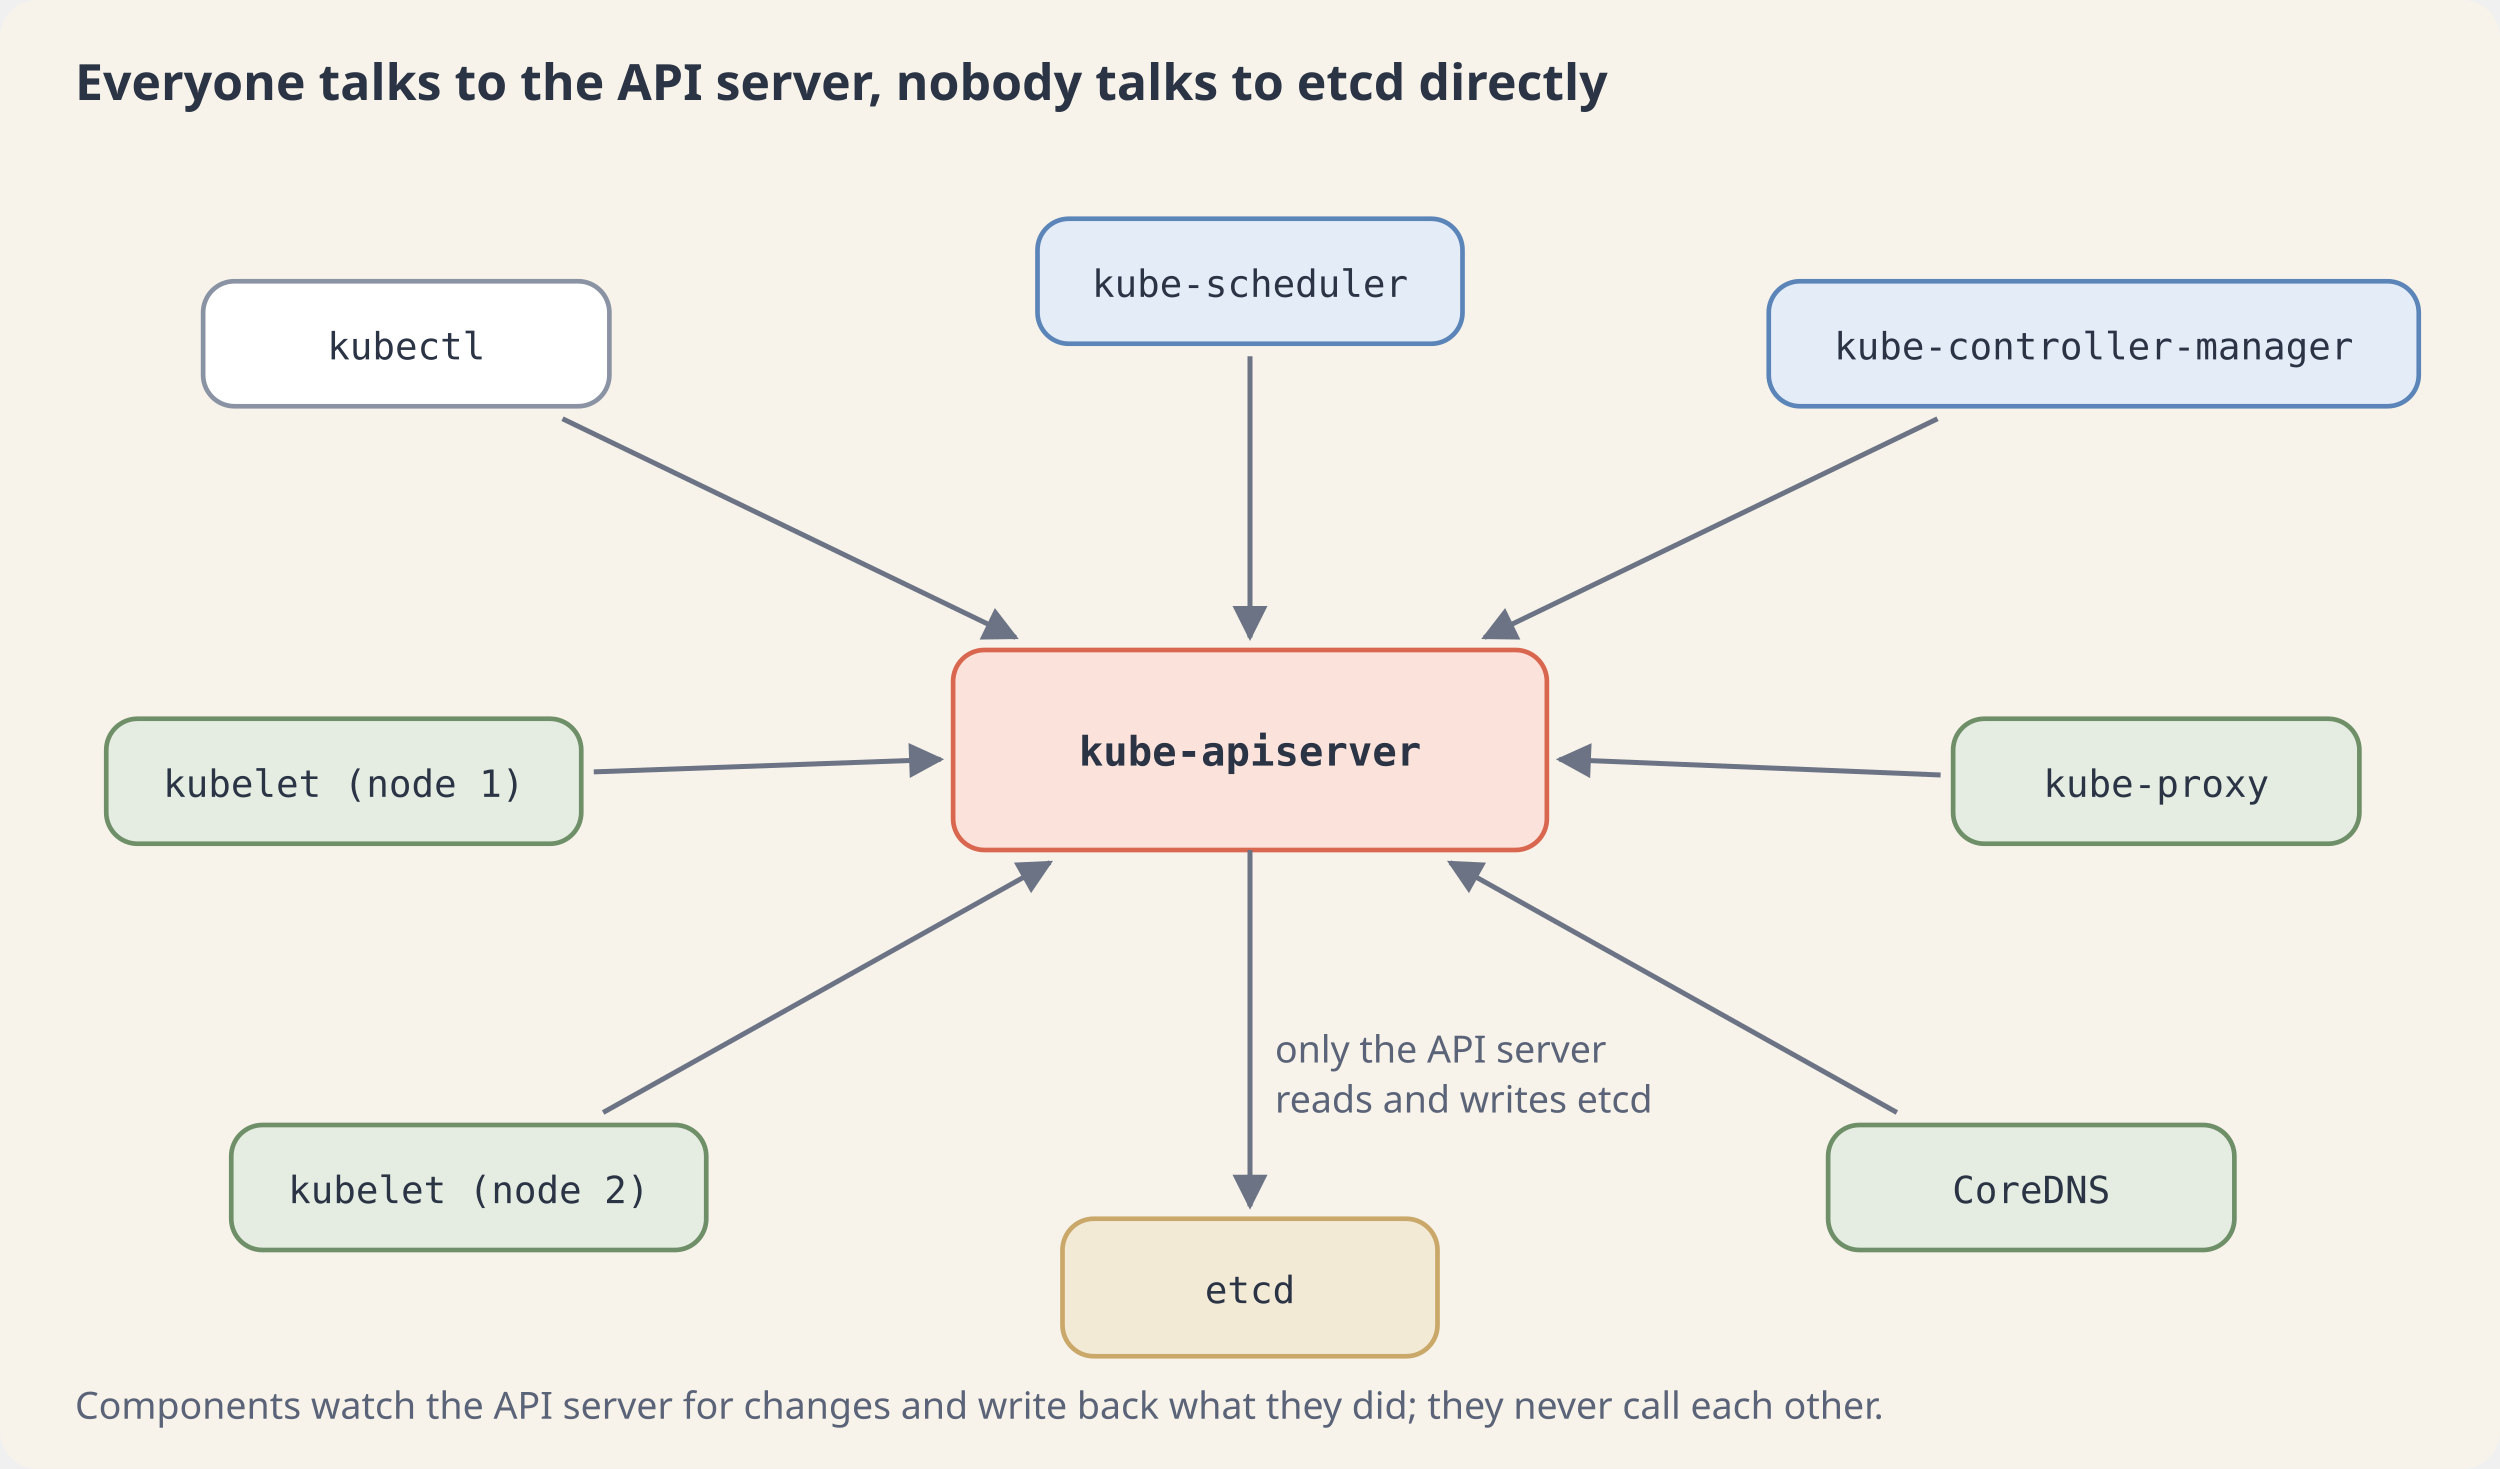
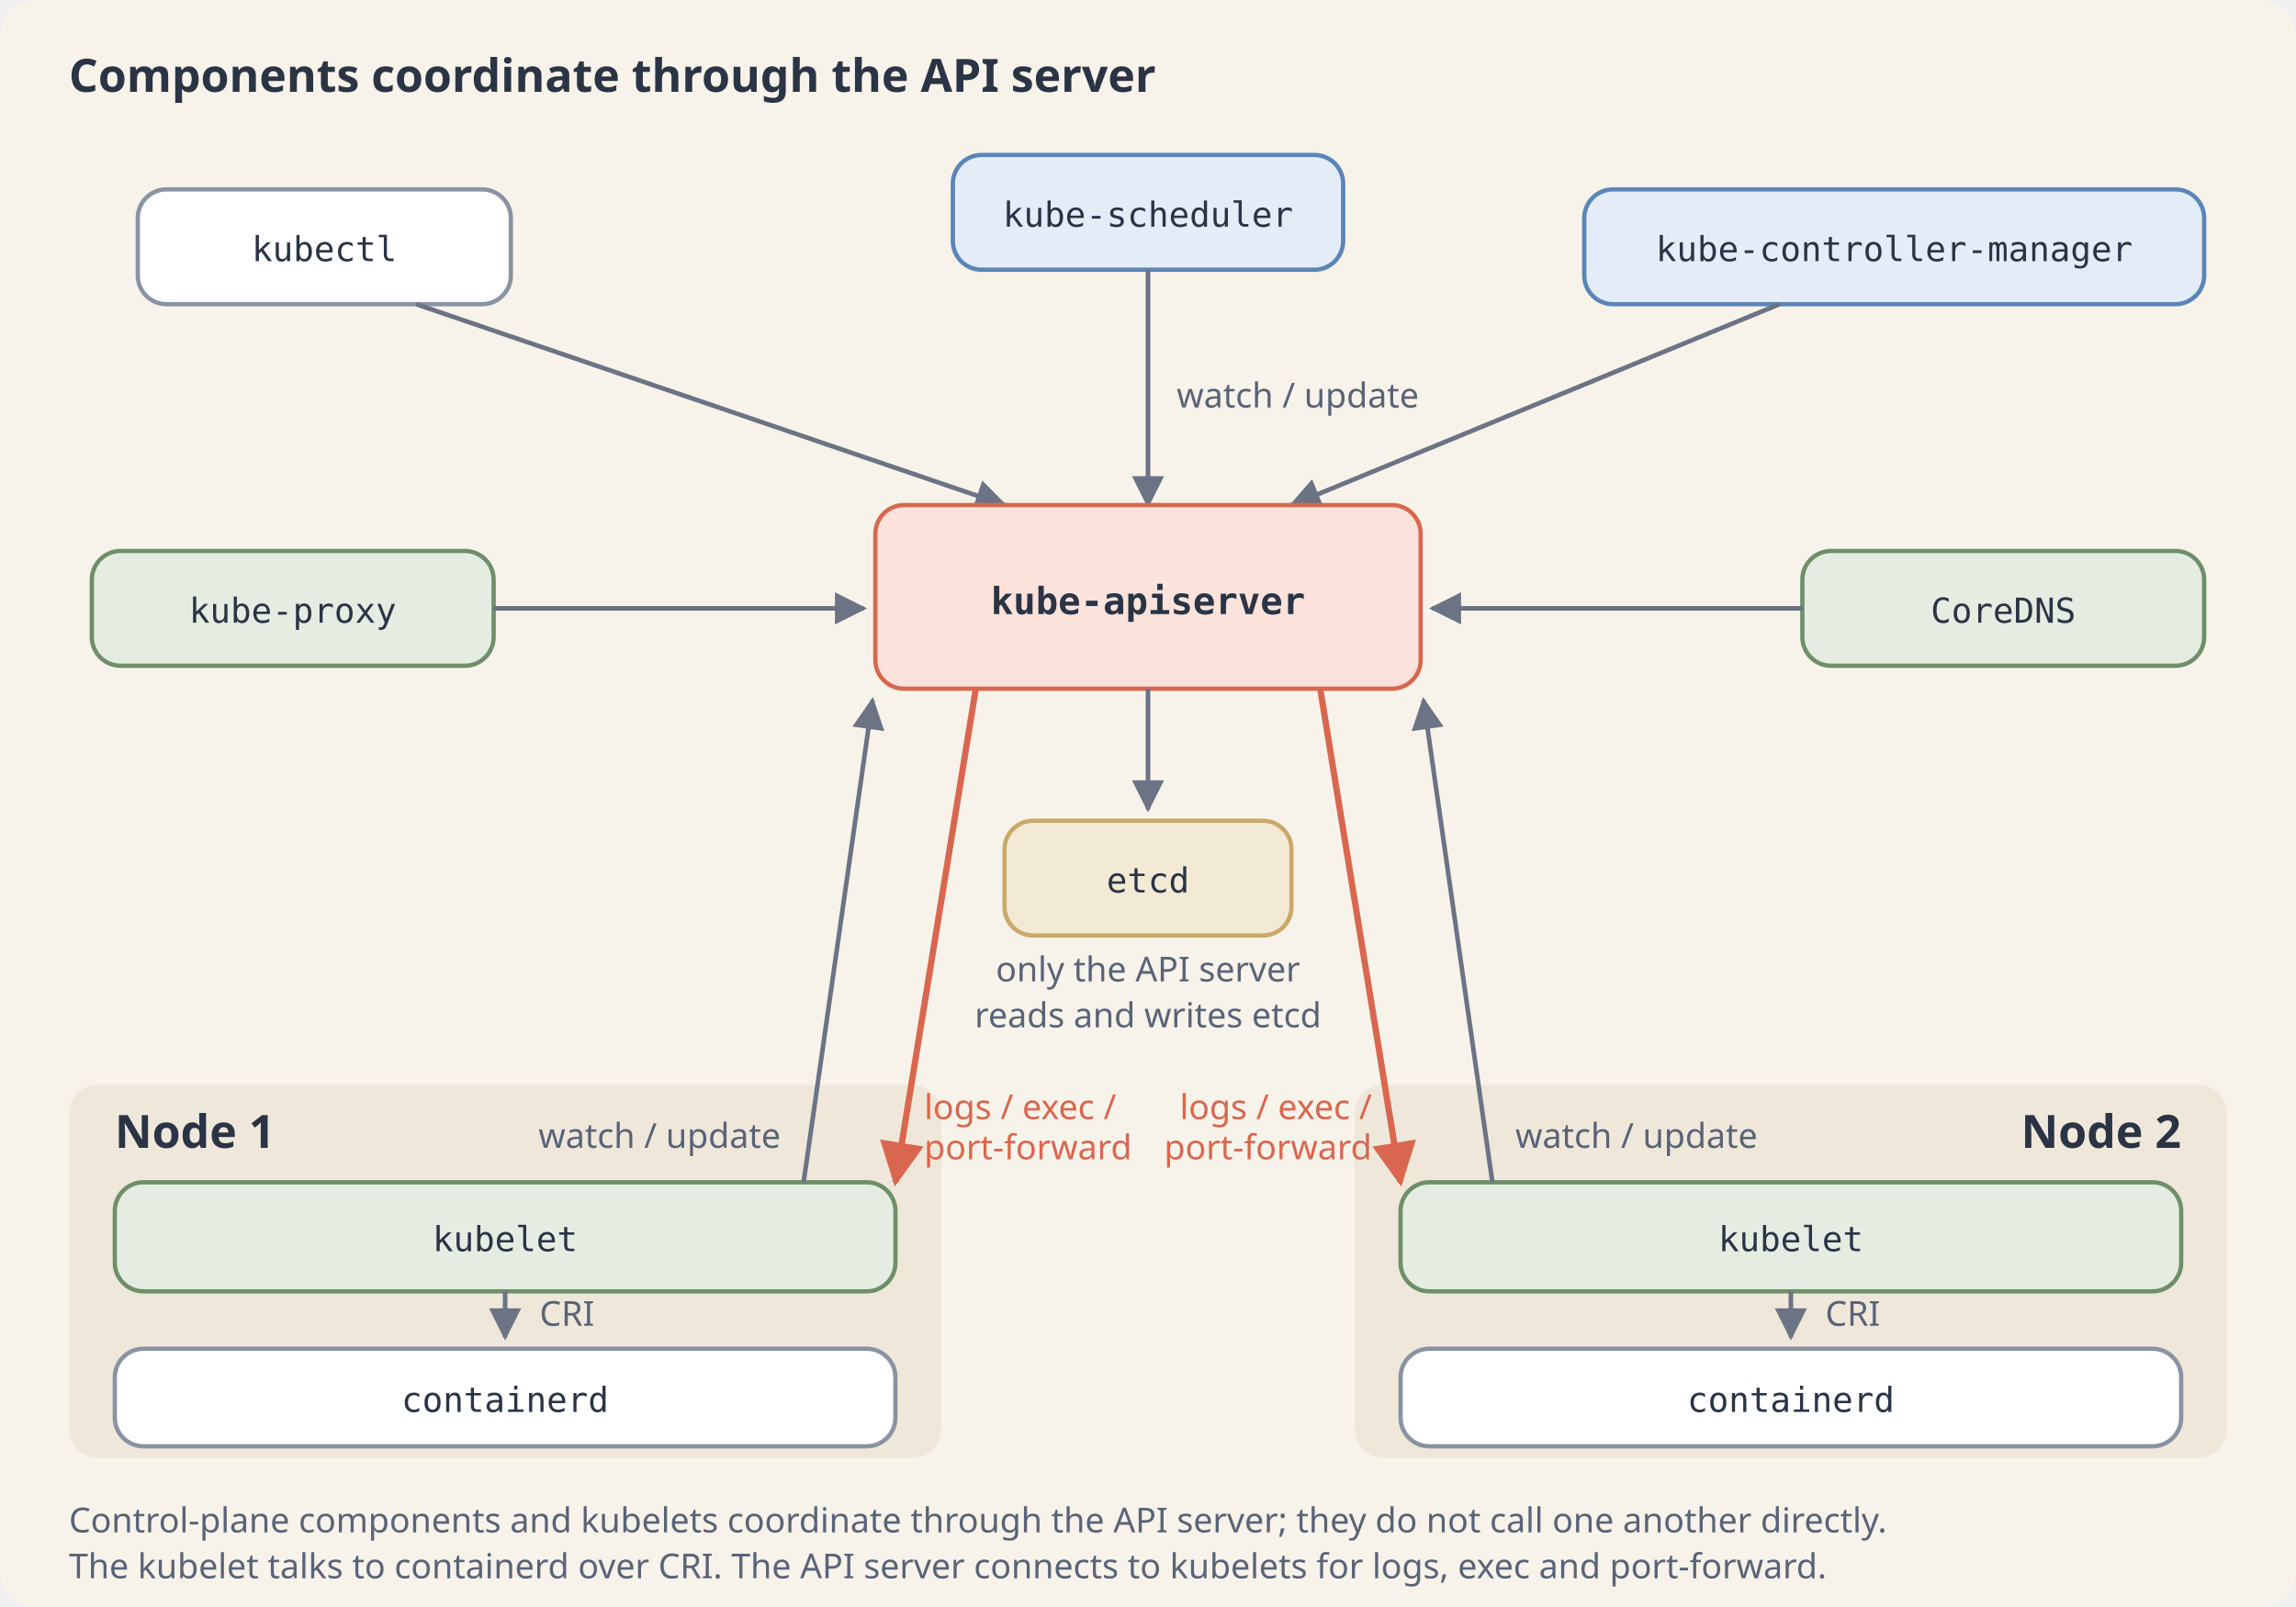
- <svg xmlns="http://www.w3.org/2000/svg" viewBox="0 0 800 470" role="img" aria-labelledby="t d">
+ <svg xmlns="http://www.w3.org/2000/svg" viewBox="0 0 800 560" role="img" aria-labelledby="t d">
  <style>
.bg { fill: #f7f3ea; }
.t { font-family: system-ui, sans-serif; font-size: 14px; fill: #2b3445; }
.ts { font-family: system-ui, sans-serif; font-size: 12px; fill: #5a6377; }
+ .tsc { font-family: system-ui, sans-serif; font-size: 12px; fill: #d9674f; }
.th { font-family: system-ui, sans-serif; font-size: 16px; font-weight: 700; fill: #2b3445; }
.tm { font-family: ui-monospace, monospace; font-size: 12px; fill: #2b3445; }
.tc { font-family: system-ui, sans-serif; font-size: 13px; font-weight: 700; fill: #b9503a; }
.box { fill: #ffffff; stroke: #8a93a3; stroke-width: 1.5; }
.boxc { fill: #fbe3dc; stroke: #d9674f; stroke-width: 1.5; }
.boxb { fill: #e3ecf7; stroke: #5b85b8; stroke-width: 1.5; }
.boxs { fill: #e5ede2; stroke: #6f8f68; stroke-width: 1.5; }
.boxd { fill: none; stroke: #8a93a3; stroke-width: 1.2; stroke-dasharray: 5 4; }
.ln { stroke: #6b7385; stroke-width: 1.6; fill: none; }
.lnc { stroke: #d9674f; stroke-width: 2.2; fill: none; }
.lnb { stroke: #5b85b8; stroke-width: 1.6; fill: none; }
.lnf { stroke: #b6bcc8; stroke-width: 1; fill: none; }
.ah { fill: #6b7385; }
.ahc { fill: #d9674f; }
.dc { fill: #d9674f; }
.db { fill: #5b85b8; }
.ds { fill: #6f8f68; }
.dn { fill: #c9a86a; }
.dg { fill: #a3aab8; }
.panel { fill: #efe8da; }
.boxn { fill: #f3ead6; stroke: #c9a86a; stroke-width: 1.5; }
.tb { font-family: ui-monospace, monospace; font-size: 13px; font-weight: 700; fill: #2b3445; }
@media (prefers-color-scheme: dark) {
  .bg { fill: #1c2230; }
  .t { fill: #e8eaf0; }
  .ts { fill: #b3bacb; }
+   .tsc { fill: #e8806b; }
  .th { fill: #f1f2f6; }
  .tm { fill: #e8eaf0; }
  .tc { fill: #f09a86; }
  .box { fill: #262e3f; stroke: #7d879a; }
  .boxc { fill: #4a2d2a; stroke: #e8806b; }
  .boxb { fill: #243650; stroke: #8fb3d9; }
  .boxs { fill: #2a3a2c; stroke: #9bb693; }
  .boxd { stroke: #7d879a; }
  .ln { stroke: #aab2c2; }
  .lnc { stroke: #e8806b; }
  .lnb { stroke: #8fb3d9; }
  .lnf { stroke: #4a5366; }
  .ah { fill: #aab2c2; }
  .ahc { fill: #e8806b; }
  .dc { fill: #e8806b; }
  .db { fill: #8fb3d9; }
  .ds { fill: #9bb693; }
  .dn { fill: #d9cbb0; }
  .dg { fill: #6b7385; }
  .panel { fill: #232a38; }
  .boxn { fill: #3a3326; stroke: #d9cbb0; }
  .tb { fill: #e8eaf0; }
}
</style>
  <defs>
    <marker id="ah" viewBox="0 0 10 10" refX="9" refY="5" markerWidth="7" markerHeight="7" orient="auto">
      <path class="ah" d="M0 0L10 5L0 10z" />
    </marker>
    <marker id="ahc" viewBox="0 0 10 10" refX="9" refY="5" markerWidth="7" markerHeight="7" orient="auto">
      <path class="ahc" d="M0 0L10 5L0 10z" />
    </marker>
  </defs>
-   <rect class="bg" x="0" y="0" width="800" height="470" rx="12" />
-   <text class="th" x="24" y="32" text-anchor="start">Everyone talks to the API server, nobody talks to etcd directly</text>
-   <rect class="boxc" x="305" y="208" width="190" height="64" rx="10" />
-   <text class="tb" x="400.0" y="245.0" text-anchor="middle">kube-apiserver</text>
-   <rect class="box" x="65.0" y="90" width="130" height="40" rx="10" />
-   <text class="tm" x="130.0" y="115.0" text-anchor="middle">kubectl</text>
-   <line class="ln" x1="180" y1="134" x2="325" y2="204" marker-end="url(#ah)" />
-   <rect class="boxb" x="332.0" y="70" width="136" height="40" rx="10" />
-   <text class="tm" x="400.0" y="95.0" text-anchor="middle">kube-scheduler</text>
-   <line class="ln" x1="400" y1="114" x2="400" y2="204" marker-end="url(#ah)" />
-   <rect class="boxb" x="566.0" y="90" width="208" height="40" rx="10" />
-   <text class="tm" x="670.0" y="115.0" text-anchor="middle">kube-controller-manager</text>
-   <line class="ln" x1="620" y1="134" x2="475" y2="204" marker-end="url(#ah)" />
-   <rect class="boxs" x="34.0" y="230" width="152" height="40" rx="10" />
-   <text class="tm" x="110.0" y="255.0" text-anchor="middle">kubelet (node 1)</text>
-   <line class="ln" x1="190" y1="247" x2="301" y2="243" marker-end="url(#ah)" />
-   <rect class="boxs" x="625.0" y="230" width="130" height="40" rx="10" />
-   <text class="tm" x="690.0" y="255.0" text-anchor="middle">kube-proxy</text>
-   <line class="ln" x1="621" y1="248" x2="499" y2="243" marker-end="url(#ah)" />
-   <rect class="boxs" x="74.0" y="360" width="152" height="40" rx="10" />
-   <text class="tm" x="150.0" y="385.0" text-anchor="middle">kubelet (node 2)</text>
-   <line class="ln" x1="193" y1="356" x2="336" y2="276" marker-end="url(#ah)" />
-   <rect class="boxs" x="585.0" y="360" width="130" height="40" rx="10" />
-   <text class="tm" x="650.0" y="385.0" text-anchor="middle">CoreDNS</text>
-   <line class="ln" x1="607" y1="356" x2="464" y2="276" marker-end="url(#ah)" />
-   <rect class="boxn" x="340" y="390" width="120" height="44" rx="10" />
-   <text class="tm" x="400.0" y="417.0" text-anchor="middle">etcd</text>
-   <line class="ln" x1="400" y1="272" x2="400" y2="386" marker-end="url(#ah)" />
-   <text class="ts" x="408" y="340" text-anchor="start">only the API server</text>
-   <text class="ts" x="408" y="356" text-anchor="start">reads and writes etcd</text>
-   <text class="ts" x="24" y="454" text-anchor="start">Components watch the API server for changes and write back what they did; they never call each other.</text>
+   <rect class="bg" x="0" y="0" width="800" height="560" rx="12" />
+   <text class="th" x="24" y="32" text-anchor="start">Components coordinate through the API server</text>
+   <rect class="box" x="48" y="66" width="130" height="40" rx="10" />
+   <text class="tm" x="113" y="91" text-anchor="middle">kubectl</text>
+   <line class="ln" x1="145" y1="106" x2="350" y2="176" marker-end="url(#ah)" />
+   <rect class="boxb" x="332" y="54" width="136" height="40" rx="10" />
+   <text class="tm" x="400" y="79" text-anchor="middle">kube-scheduler</text>
+   <line class="ln" x1="400" y1="94" x2="400" y2="176" marker-end="url(#ah)" />
+   <text class="ts" x="410" y="142" text-anchor="start">watch / update</text>
+   <rect class="boxb" x="552" y="66" width="216" height="40" rx="10" />
+   <text class="tm" x="660" y="91" text-anchor="middle">kube-controller-manager</text>
+   <line class="ln" x1="620" y1="106" x2="450" y2="176" marker-end="url(#ah)" />
+   <rect class="boxc" x="305" y="176" width="190" height="64" rx="10" />
+   <text class="tb" x="400" y="214" text-anchor="middle">kube-apiserver</text>
+   <rect class="boxs" x="32" y="192" width="140" height="40" rx="10" />
+   <text class="tm" x="102" y="217" text-anchor="middle">kube-proxy</text>
+   <line class="ln" x1="172" y1="212" x2="301" y2="212" marker-end="url(#ah)" />
+   <rect class="boxs" x="628" y="192" width="140" height="40" rx="10" />
+   <text class="tm" x="698" y="217" text-anchor="middle">CoreDNS</text>
+   <line class="ln" x1="628" y1="212" x2="499" y2="212" marker-end="url(#ah)" />
+   <rect class="boxn" x="350" y="286" width="100" height="40" rx="10" />
+   <text class="tm" x="400" y="311" text-anchor="middle">etcd</text>
+   <line class="ln" x1="400" y1="240" x2="400" y2="282" marker-end="url(#ah)" />
+   <text class="ts" x="400" y="342" text-anchor="middle">only the API server</text>
+   <text class="ts" x="400" y="358" text-anchor="middle">reads and writes etcd</text>
+   <rect class="panel" x="24" y="378" width="304" height="130" rx="10" />
+   <text class="th" x="40" y="400" text-anchor="start">Node 1</text>
+   <rect class="boxs" x="40" y="412" width="272" height="38" rx="10" />
+   <text class="tm" x="176" y="436" text-anchor="middle">kubelet</text>
+   <line class="ln" x1="280" y1="412" x2="304" y2="244" marker-end="url(#ah)" />
+   <line class="lnc" x1="340" y1="240" x2="312" y2="412" marker-end="url(#ahc)" />
+   <text class="ts" x="272" y="400" text-anchor="end">watch / update</text>
+   <text class="tsc" x="322" y="390" text-anchor="start">logs / exec /</text>
+   <text class="tsc" x="322" y="404" text-anchor="start">port-forward</text>
+   <rect class="box" x="40" y="470" width="272" height="34" rx="10" />
+   <text class="tm" x="176" y="492" text-anchor="middle">containerd</text>
+   <line class="ln" x1="176" y1="450" x2="176" y2="466" marker-end="url(#ah)" />
+   <text class="ts" x="188" y="462" text-anchor="start">CRI</text>
+   <rect class="panel" x="472" y="378" width="304" height="130" rx="10" />
+   <text class="th" x="760" y="400" text-anchor="end">Node 2</text>
+   <rect class="boxs" x="488" y="412" width="272" height="38" rx="10" />
+   <text class="tm" x="624" y="436" text-anchor="middle">kubelet</text>
+   <line class="ln" x1="520" y1="412" x2="496" y2="244" marker-end="url(#ah)" />
+   <line class="lnc" x1="460" y1="240" x2="488" y2="412" marker-end="url(#ahc)" />
+   <text class="ts" x="528" y="400" text-anchor="start">watch / update</text>
+   <text class="tsc" x="478" y="390" text-anchor="end">logs / exec /</text>
+   <text class="tsc" x="478" y="404" text-anchor="end">port-forward</text>
+   <rect class="box" x="488" y="470" width="272" height="34" rx="10" />
+   <text class="tm" x="624" y="492" text-anchor="middle">containerd</text>
+   <line class="ln" x1="624" y1="450" x2="624" y2="466" marker-end="url(#ah)" />
+   <text class="ts" x="636" y="462" text-anchor="start">CRI</text>
+   <text class="ts" x="24" y="534" text-anchor="start">Control-plane components and kubelets coordinate through the API server; they do not call one another directly.</text>
+   <text class="ts" x="24" y="550" text-anchor="start">The kubelet talks to containerd over CRI. The API server connects to kubelets for logs, exec and port-forward.</text>
</svg>
